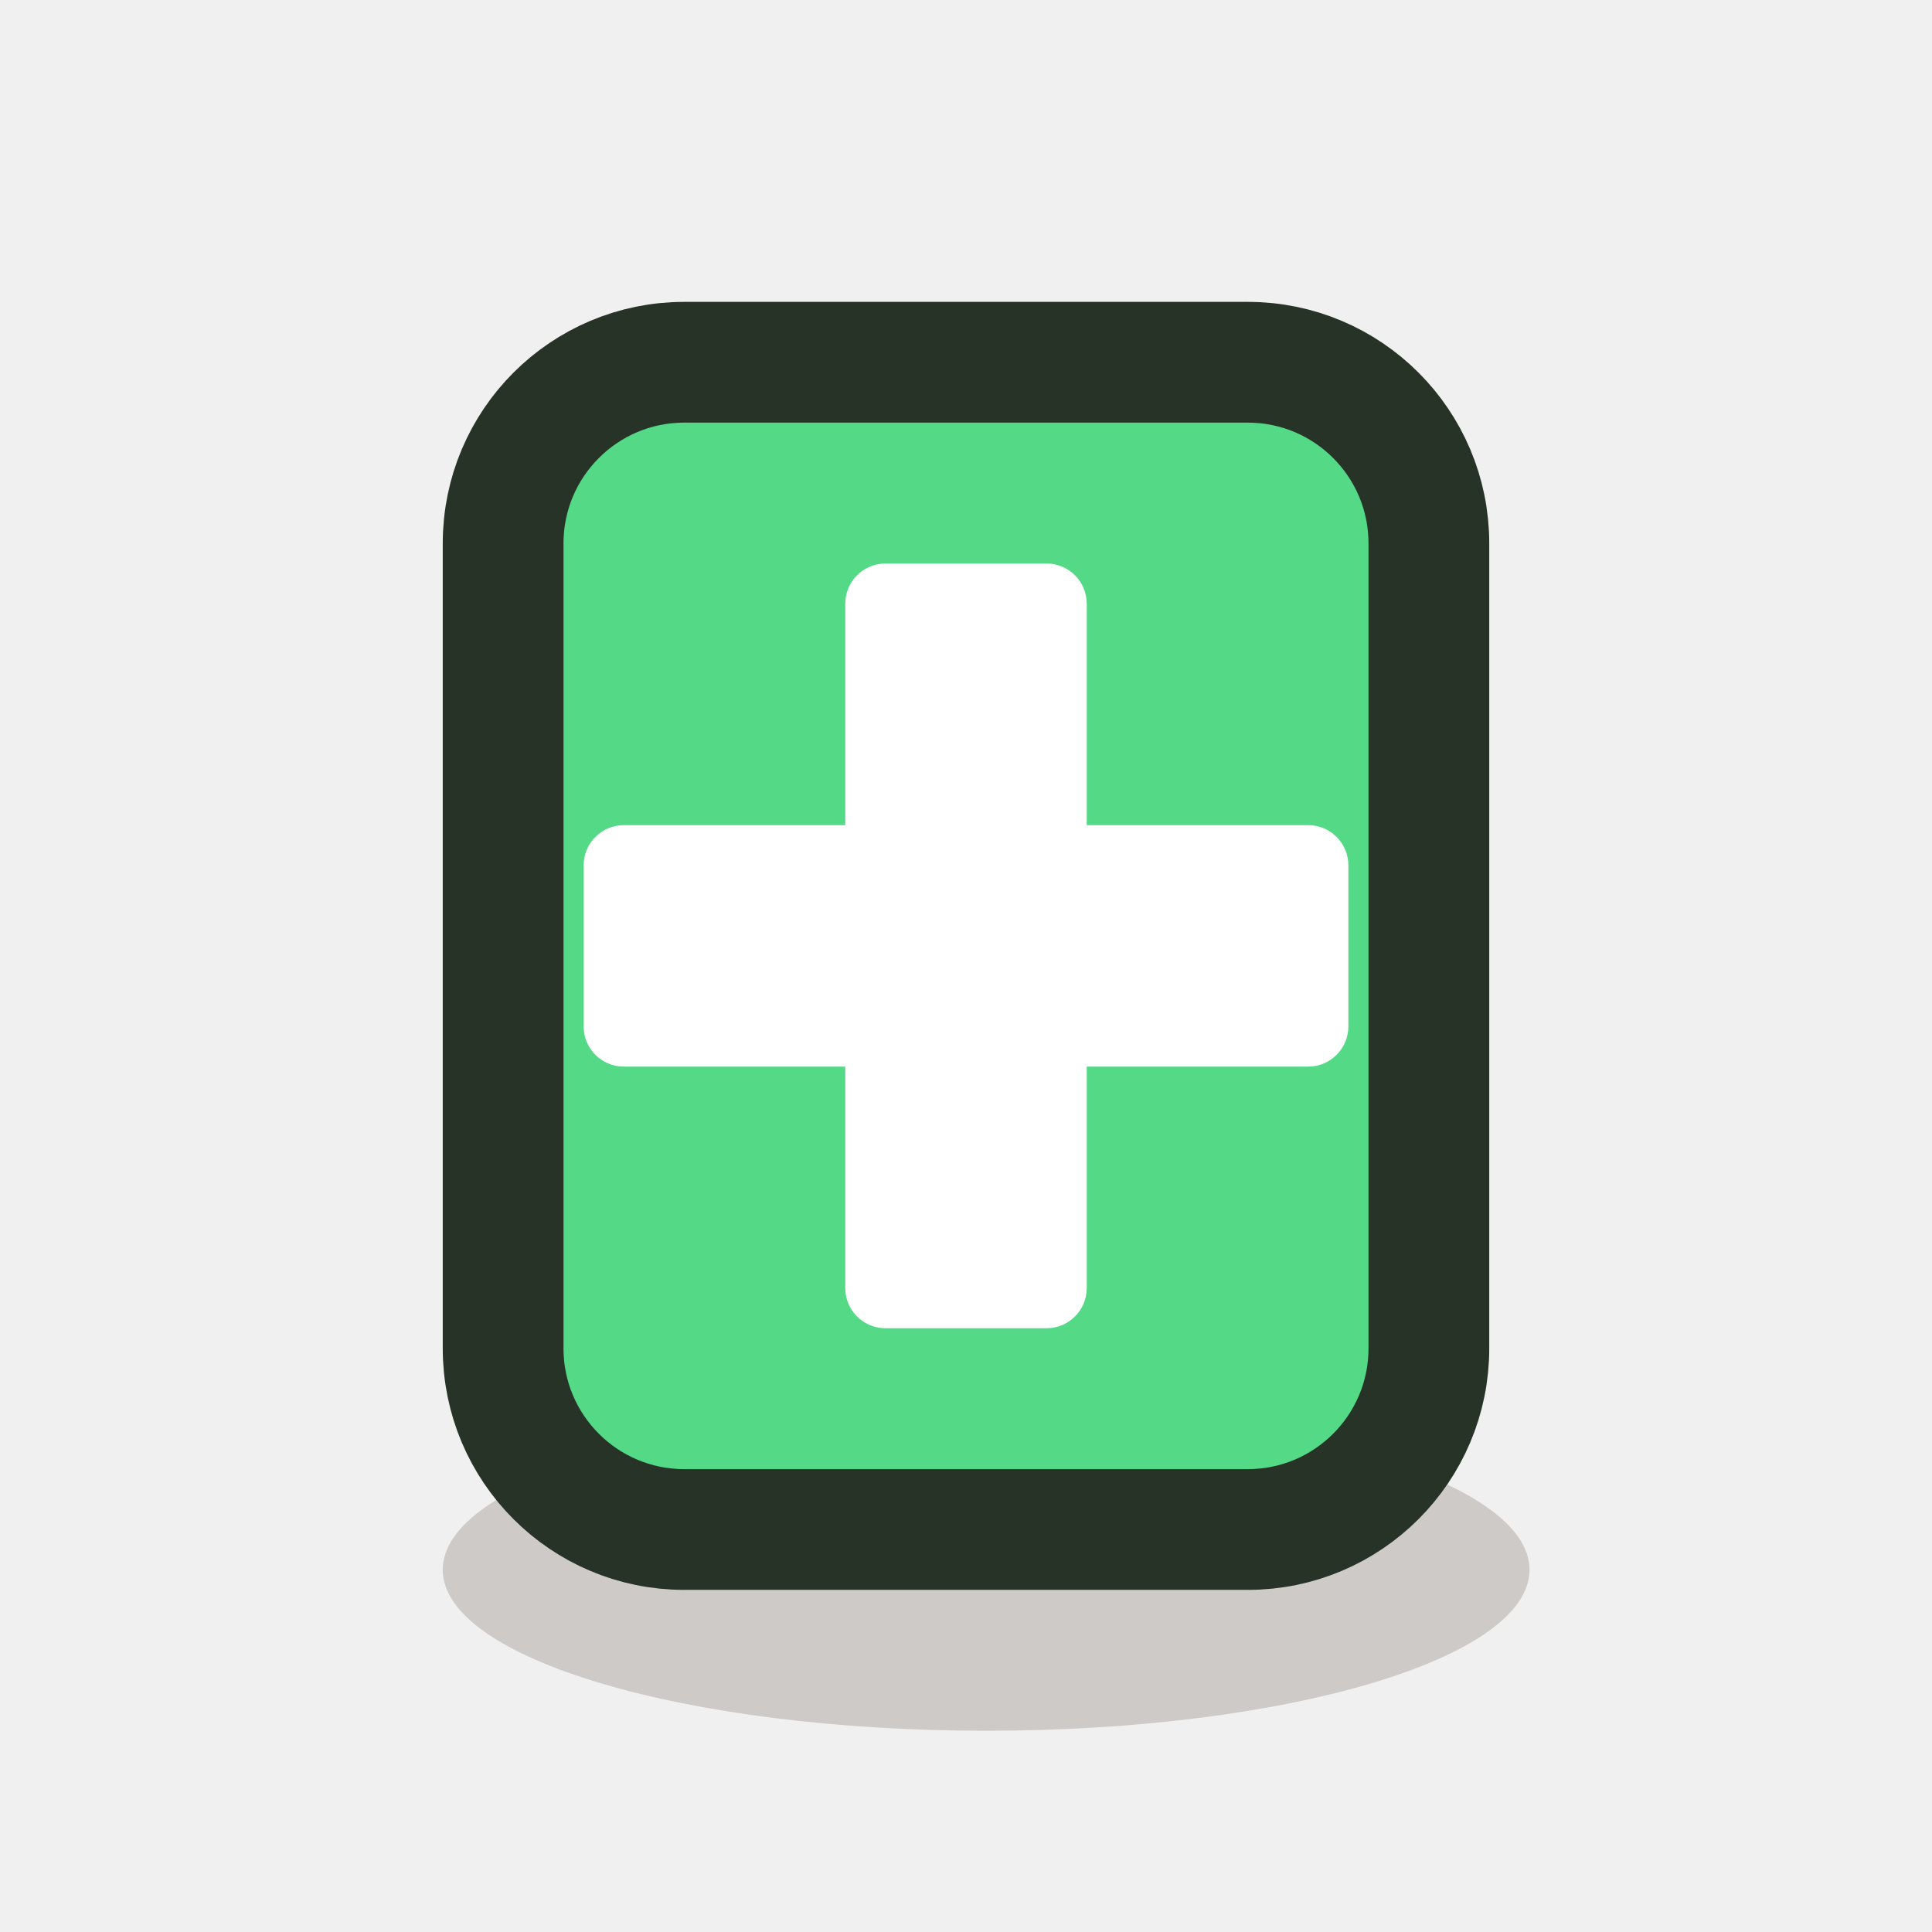
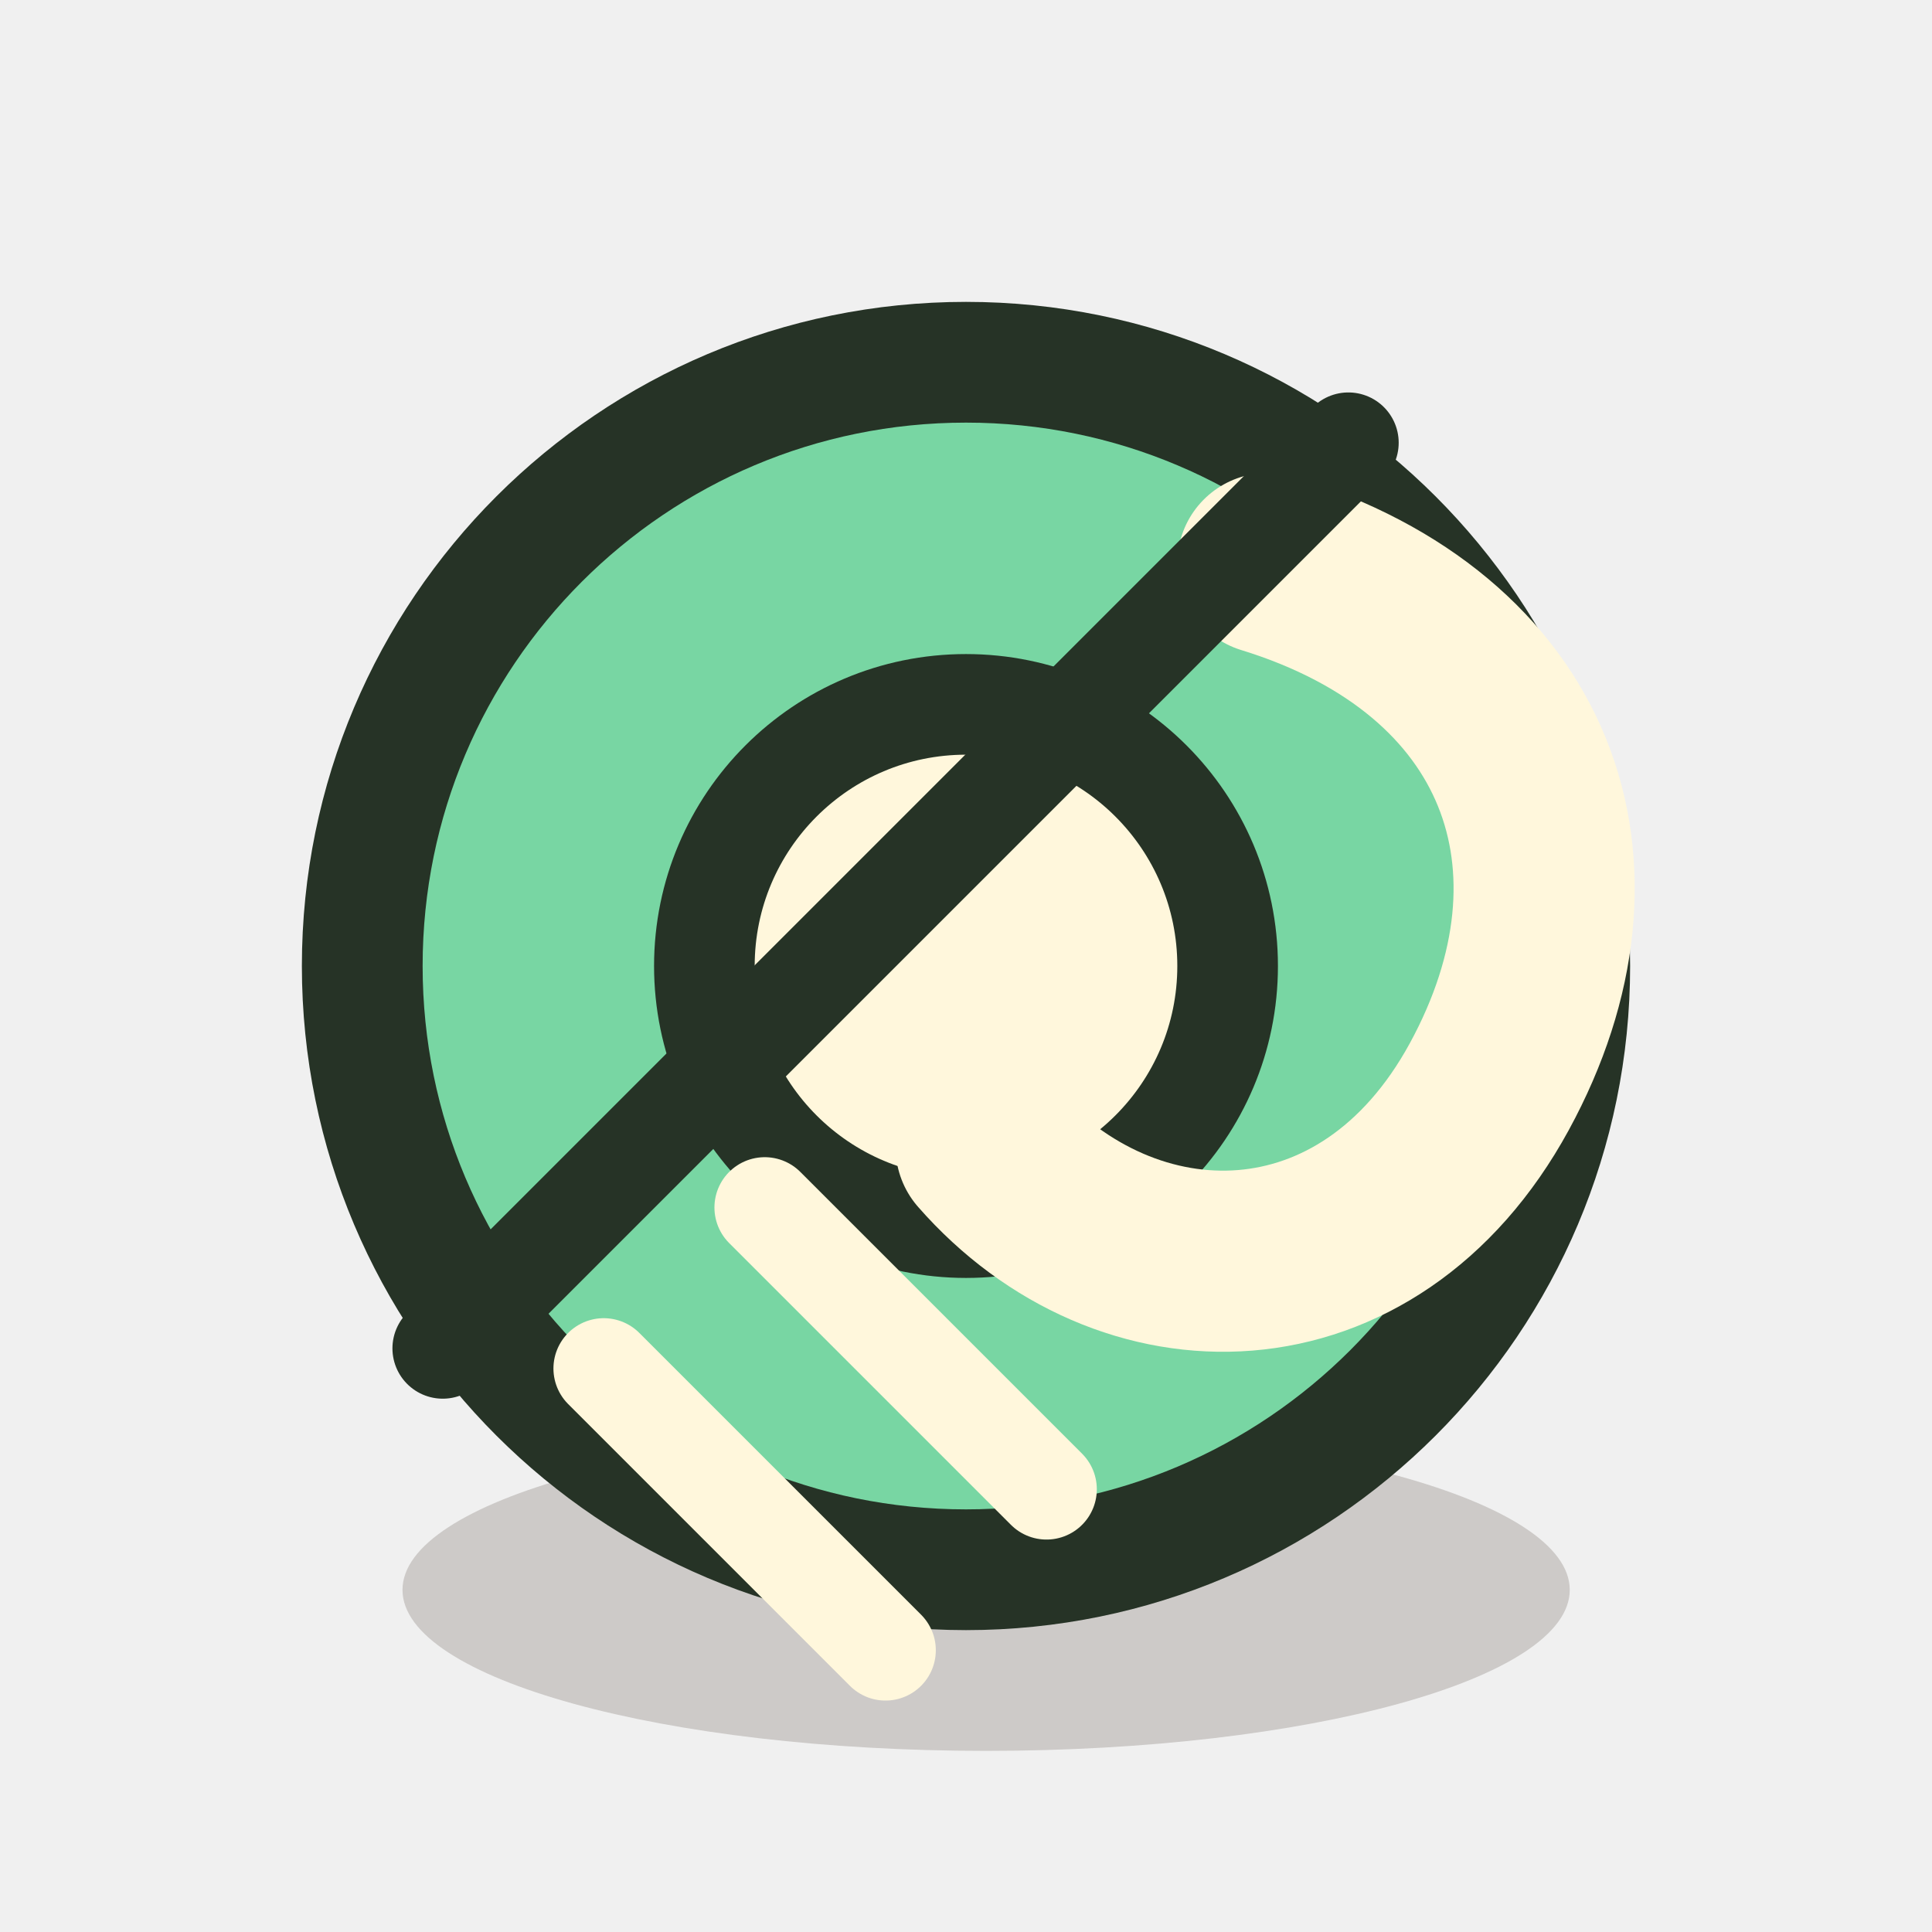
<svg xmlns="http://www.w3.org/2000/svg" width="96" height="96" viewBox="0 0 96 96">
-   <ellipse cx="49" cy="78" rx="27" ry="8" fill="#2b1b12" opacity=".18" />
-   <rect x="25" y="18" width="46" height="58" rx="9" fill="#54d987" stroke="#263326" stroke-width="6" />
-   <rect x="42" y="28" width="12" height="38" rx="2" fill="white" />
-   <rect x="29" y="41" width="38" height="12" rx="2" fill="white" />
+   <ellipse cx="49" cy="79" rx="29" ry="8" fill="#2b1b12" opacity=".18" />
+   <circle cx="48" cy="48" r="30" fill="#78d6a3" stroke="#263326" stroke-width="6" />
+   <circle cx="48" cy="48" r="13" fill="#fff7dc" stroke="#263326" stroke-width="5" />
+   <path d="M63 28 C76 32 80 43 74 54 C68 65 56 65 49 57" fill="none" stroke="#fff7dc" stroke-width="9" stroke-linecap="round" />
+   <path d="M22 67 L67 22" stroke="#263326" stroke-width="5" stroke-linecap="round" />
+   <path d="M30 68 L44 82 M38 60 L52 74" stroke="#fff7dc" stroke-width="5" stroke-linecap="round" />
</svg>
